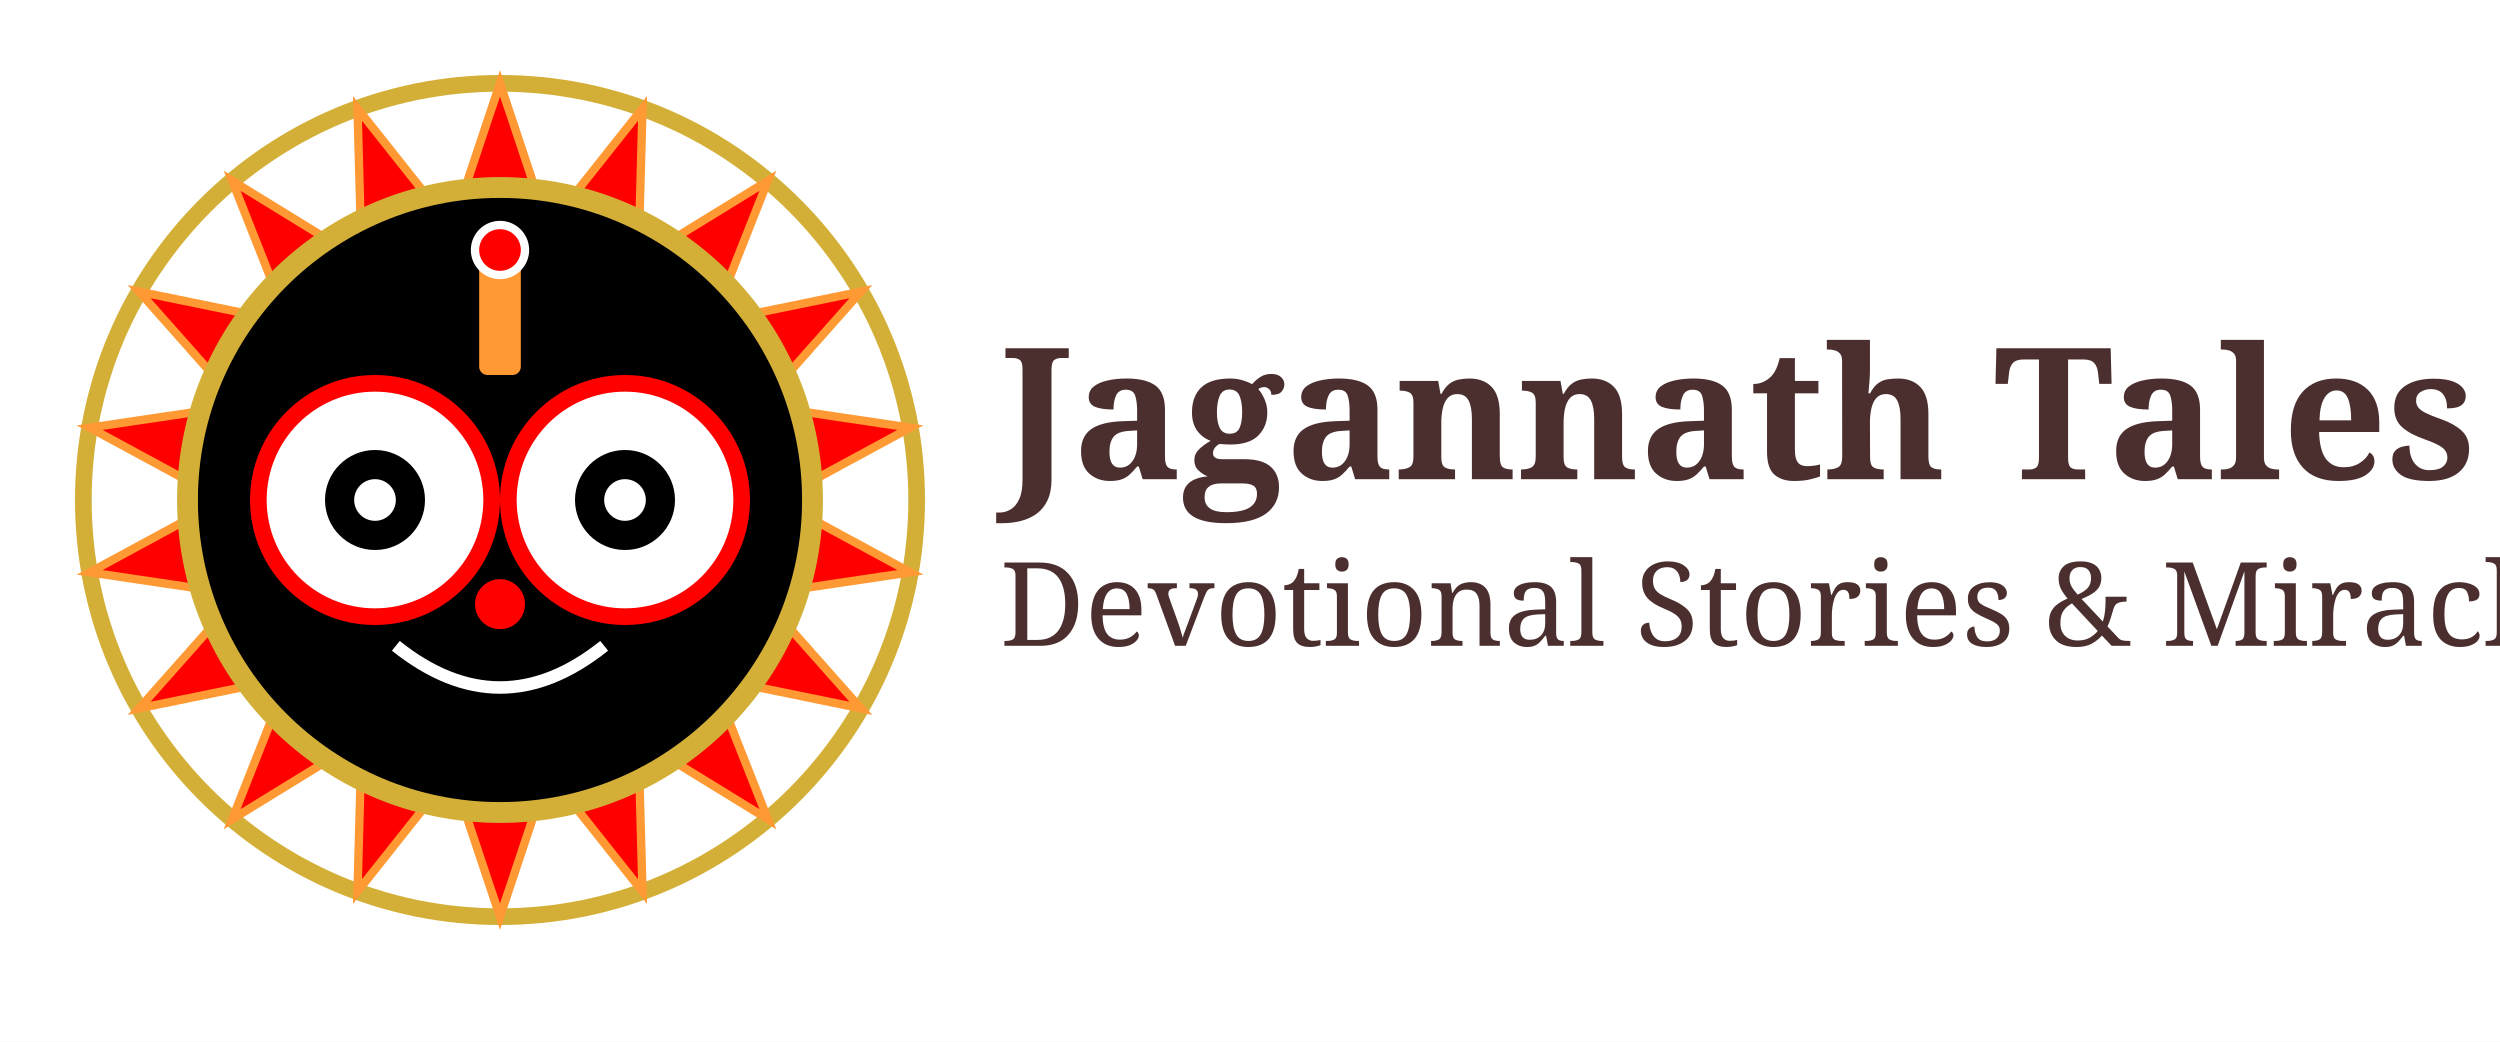
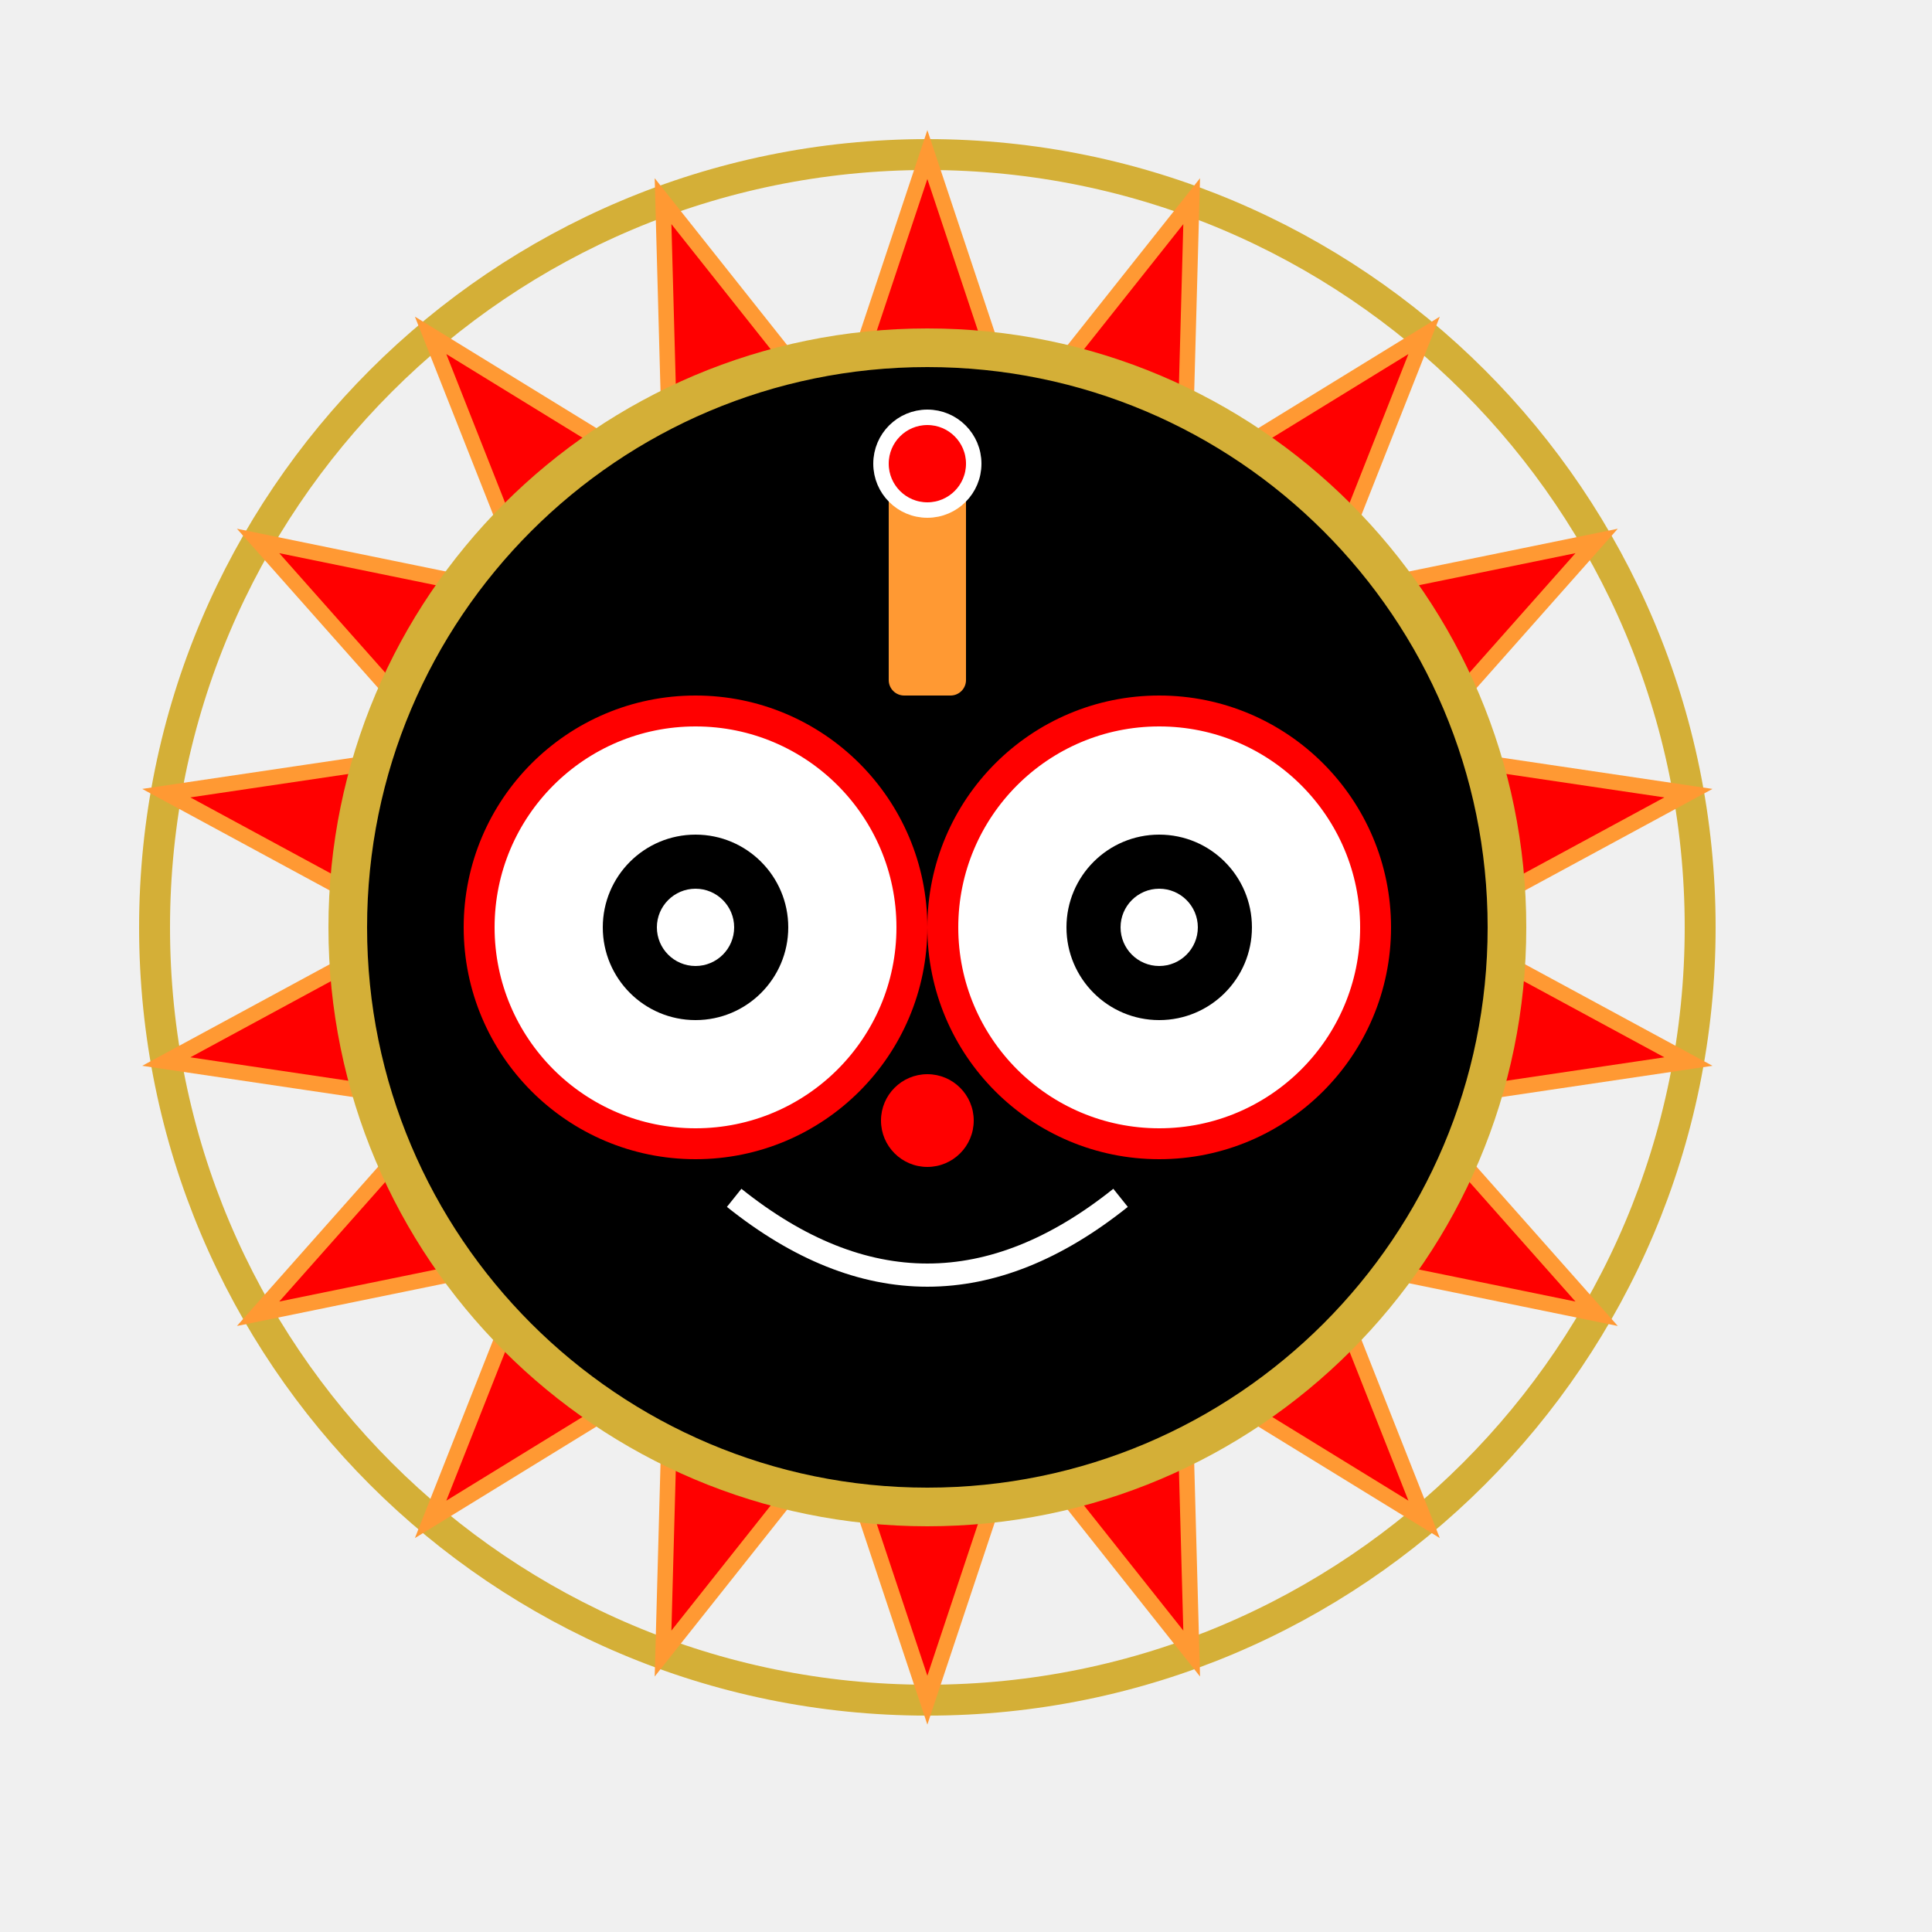
- <svg xmlns="http://www.w3.org/2000/svg" width="600" height="250" viewBox="0 0 600 250">
-   <rect width="100%" height="100%" fill="white" />
+ <svg xmlns="http://www.w3.org/2000/svg" width="250" height="250" viewBox="0 0 250 250">
+   <rect width="100%" height="100%" fill="white" fill-opacity="0" />
  <g>
    <circle cx="120" cy="120" r="100" fill="none" stroke="#D4AF37" stroke-width="4" />
    <g>
      <g id="petal">
        <polygon points="120,20 130,50 110,50" fill="#FF0000" stroke="#FF9933" stroke-width="2" />
      </g>
      <use href="#petal" transform="rotate(20,120,120)" />
      <use href="#petal" transform="rotate(40,120,120)" />
      <use href="#petal" transform="rotate(60,120,120)" />
      <use href="#petal" transform="rotate(80,120,120)" />
      <use href="#petal" transform="rotate(100,120,120)" />
      <use href="#petal" transform="rotate(120,120,120)" />
      <use href="#petal" transform="rotate(140,120,120)" />
      <use href="#petal" transform="rotate(160,120,120)" />
      <use href="#petal" transform="rotate(180,120,120)" />
      <use href="#petal" transform="rotate(200,120,120)" />
      <use href="#petal" transform="rotate(220,120,120)" />
      <use href="#petal" transform="rotate(240,120,120)" />
      <use href="#petal" transform="rotate(260,120,120)" />
      <use href="#petal" transform="rotate(280,120,120)" />
      <use href="#petal" transform="rotate(300,120,120)" />
      <use href="#petal" transform="rotate(320,120,120)" />
      <use href="#petal" transform="rotate(340,120,120)" />
    </g>
  </g>
  <circle cx="120" cy="120" r="75" fill="black" stroke="#D4AF37" stroke-width="5" />
  <circle cx="90" cy="120" r="28" fill="white" stroke="red" stroke-width="4" />
  <circle cx="90" cy="120" r="12" fill="black" />
  <circle cx="90" cy="120" r="5" fill="white" />
  <circle cx="150" cy="120" r="28" fill="white" stroke="red" stroke-width="4" />
  <circle cx="150" cy="120" r="12" fill="black" />
  <circle cx="150" cy="120" r="5" fill="white" />
  <rect x="115" y="60" width="10" height="30" rx="2" fill="#FF9933" />
  <circle cx="120" cy="60" r="6" fill="red" stroke="white" stroke-width="2" />
  <path d="M95 155 Q120 175 145 155" stroke="white" stroke-width="3" fill="none" />
  <circle cx="120" cy="145" r="6" fill="red" />
-   <text x="240" y="115" font-family="Playfair Display, serif" font-size="44" fill="#4B2E2E" font-weight="bold">
-     Jagannath Tales
-   </text>
-   <text x="240" y="155" font-family="Cormorant Garamond, serif" font-size="28" fill="#4B2E2E">
-     Devotional Stories &amp; Miracles
-   </text>
</svg>
